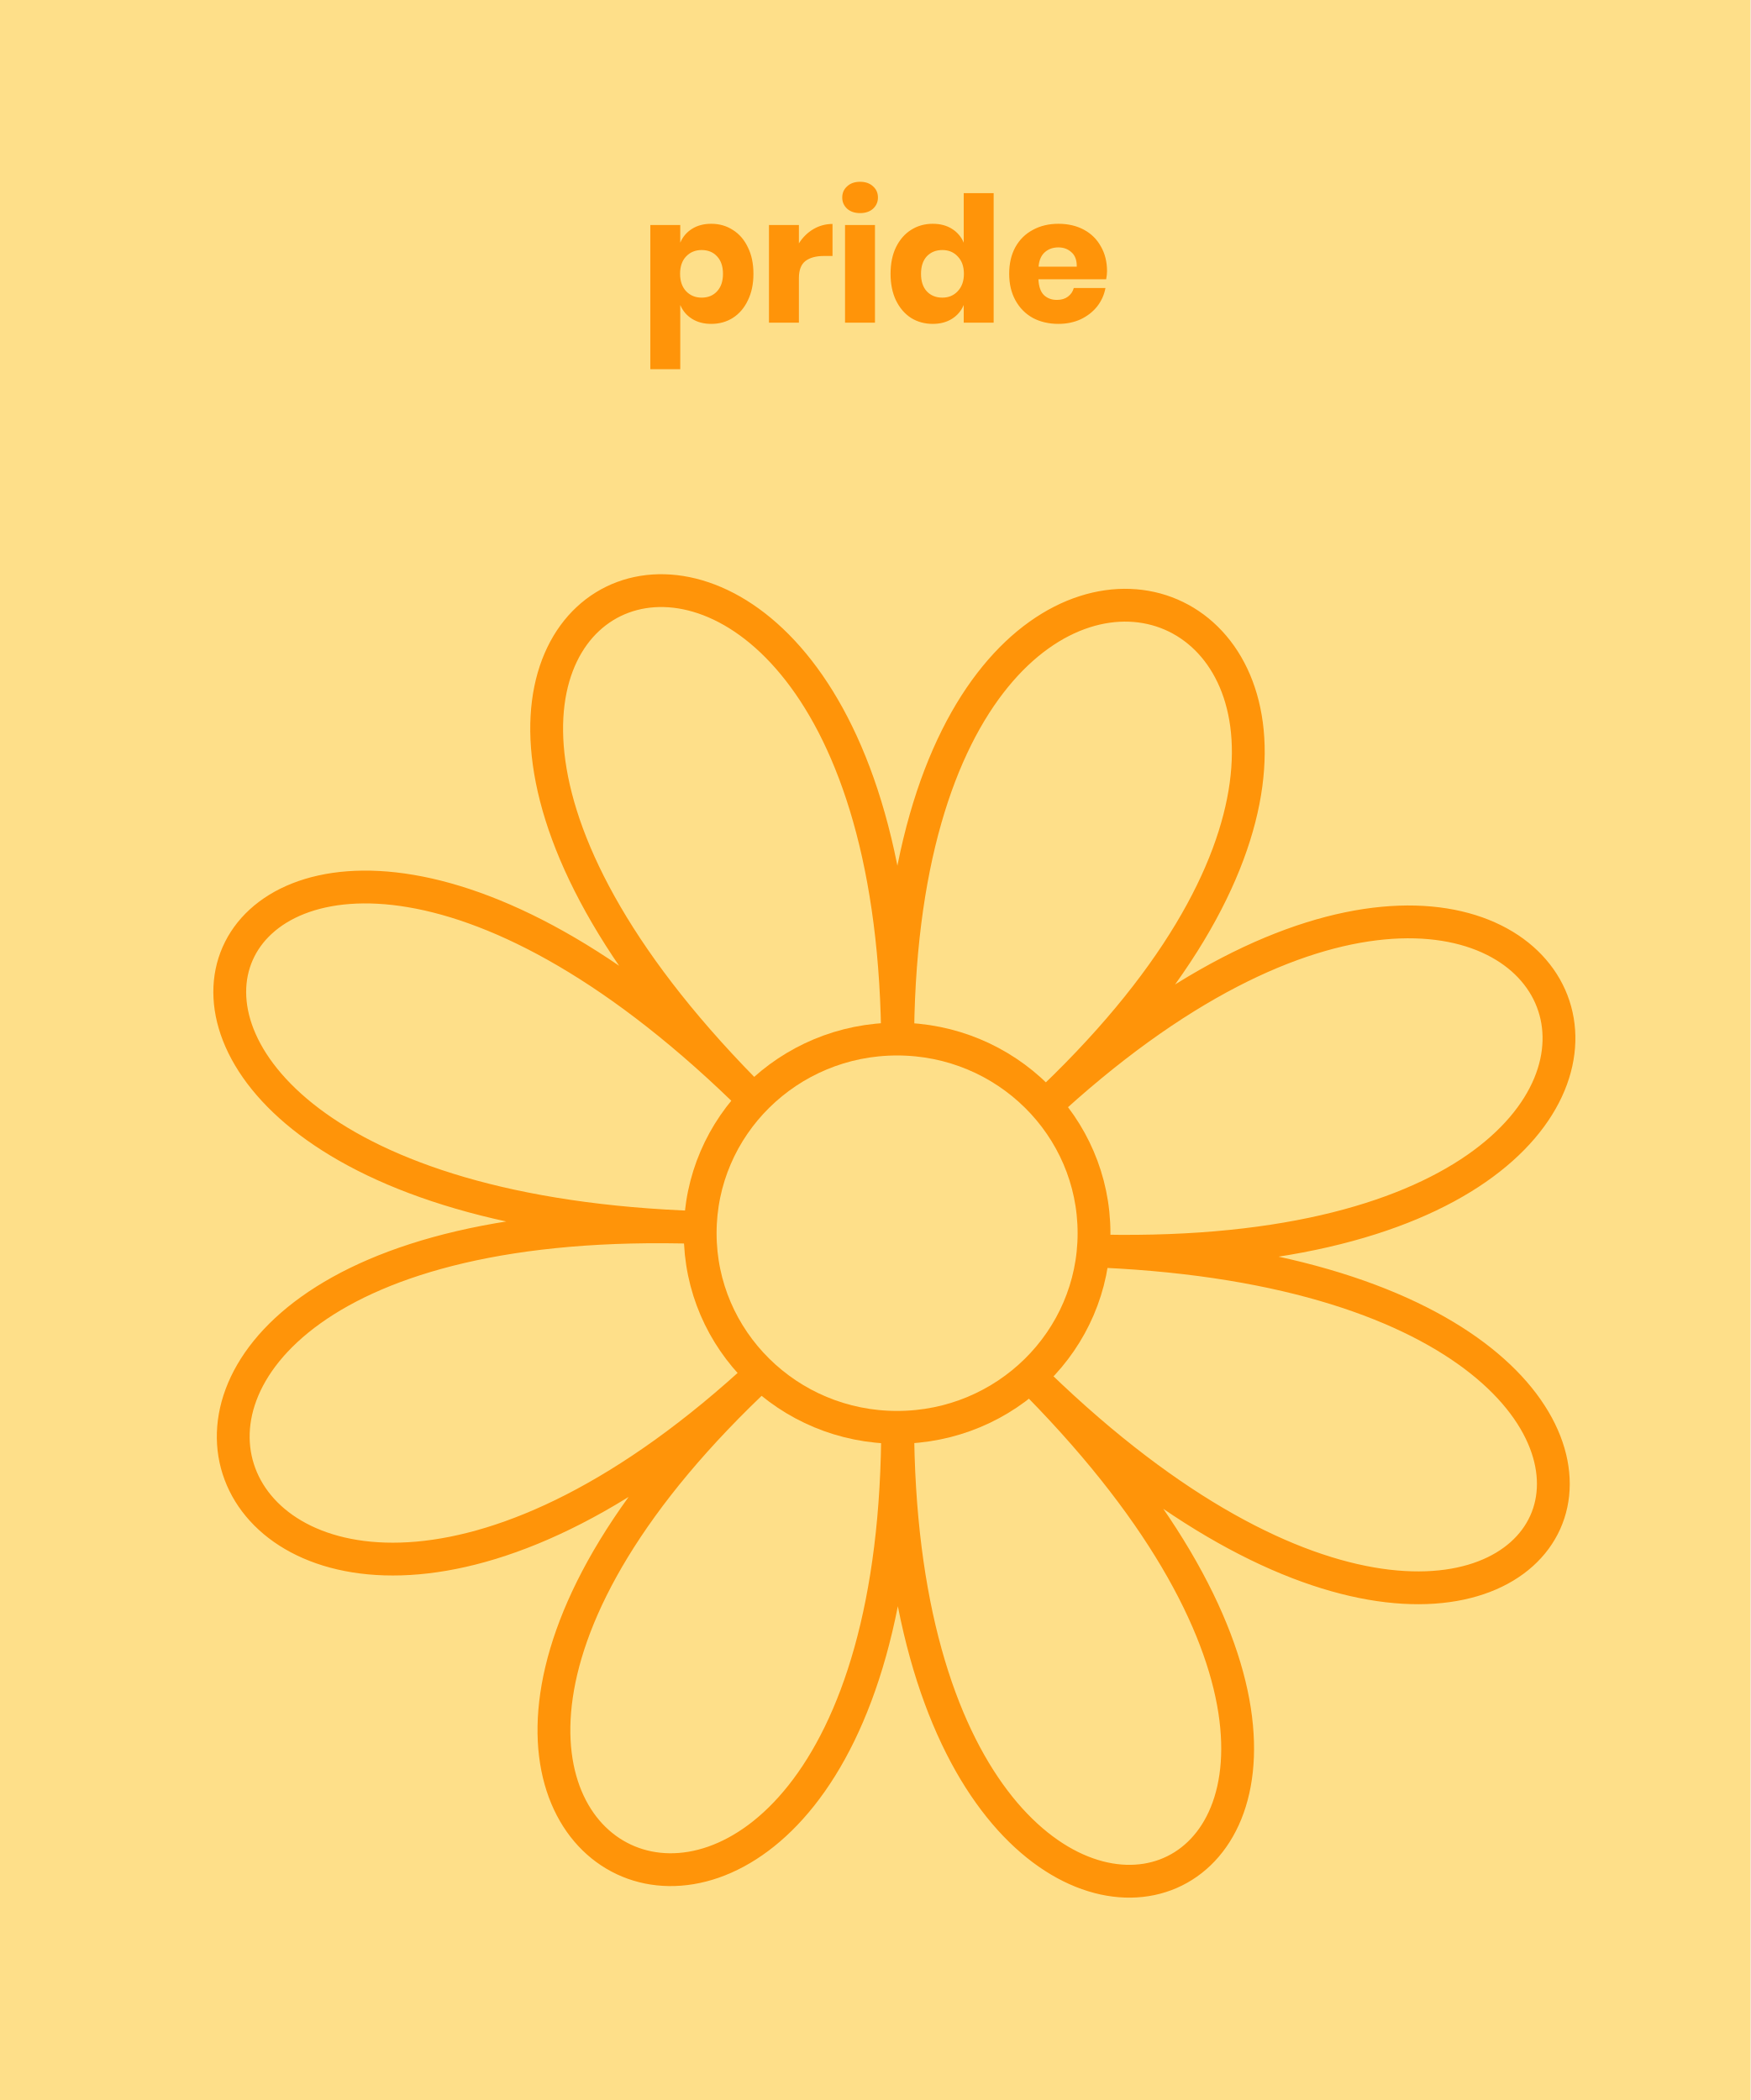
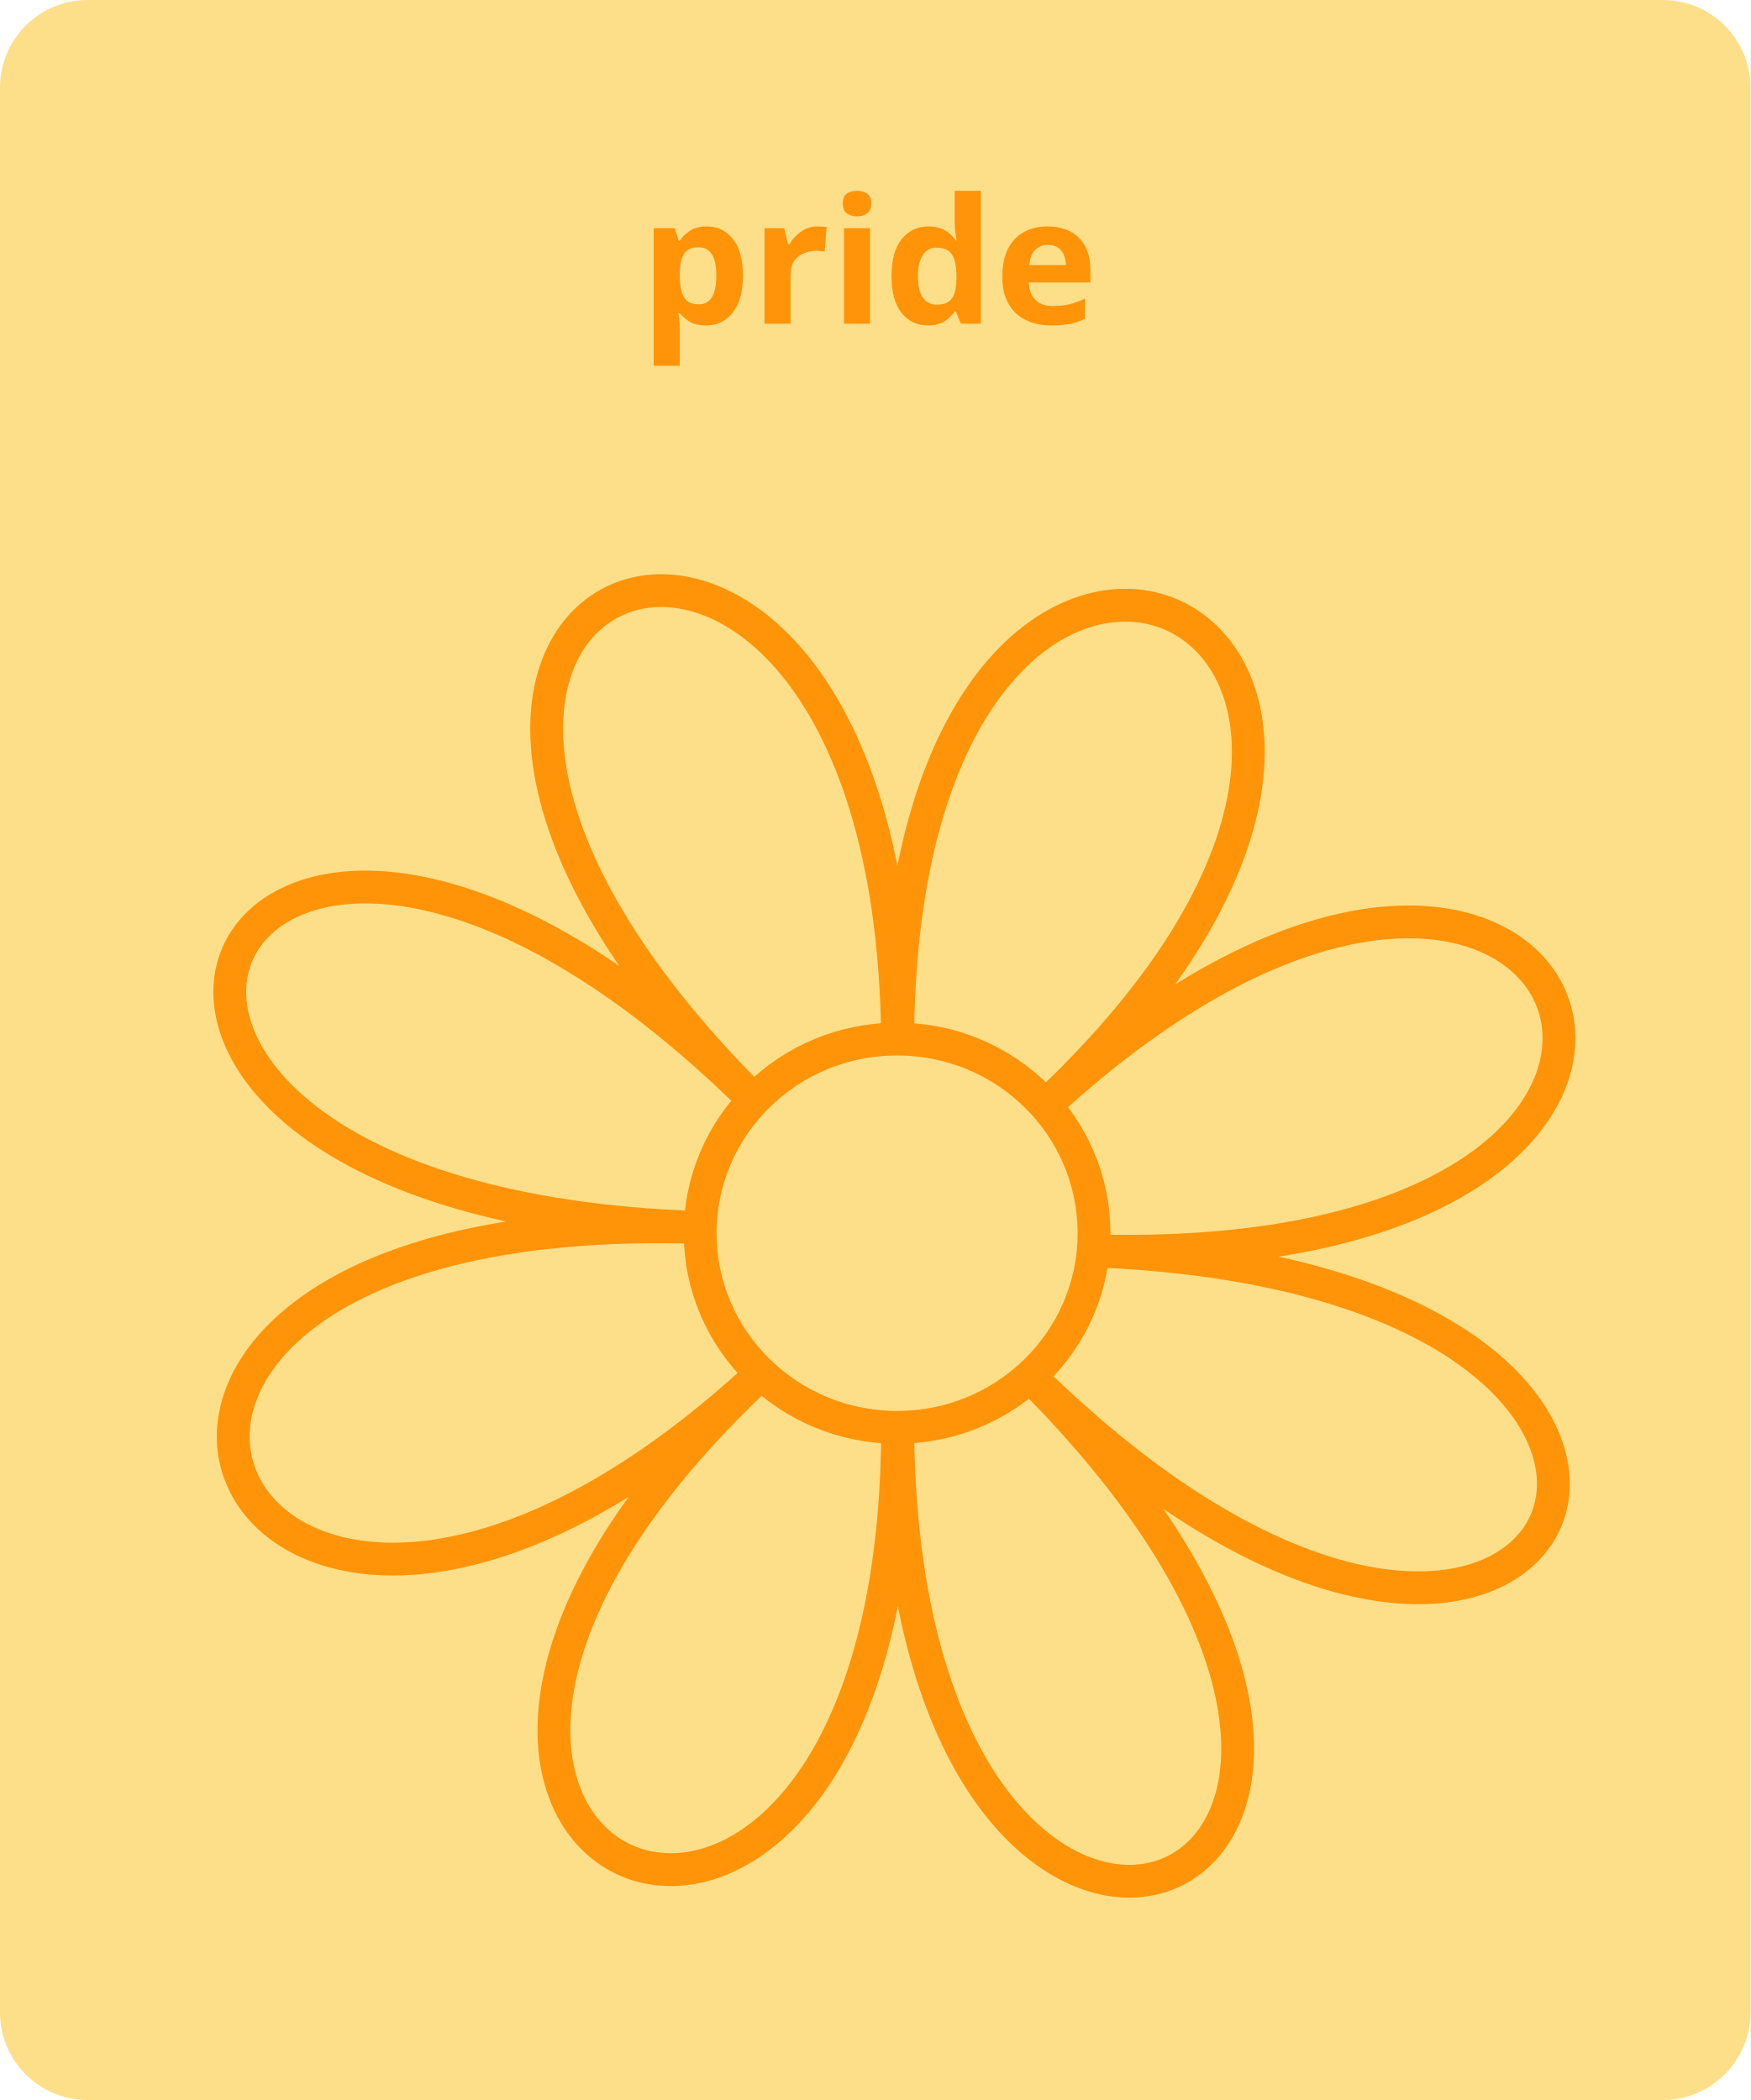
<svg xmlns="http://www.w3.org/2000/svg" width="320" height="384" viewBox="0 0 320 384" fill="none">
-   <rect width="320" height="384" fill="#FEDF89" />
-   <path d="M130.024 40.92C131.496 40.92 132.808 41.293 133.96 42.04C135.133 42.765 136.051 43.821 136.712 45.208C137.395 46.573 137.736 48.195 137.736 50.072C137.736 51.928 137.395 53.549 136.712 54.936C136.051 56.323 135.133 57.389 133.96 58.136C132.808 58.861 131.496 59.224 130.024 59.224C128.659 59.224 127.485 58.915 126.504 58.296C125.523 57.677 124.808 56.835 124.36 55.768V67.512H118.888V41.144H124.36V44.376C124.808 43.309 125.523 42.467 126.504 41.848C127.485 41.229 128.659 40.92 130.024 40.92ZM128.264 45.72C127.112 45.72 126.163 46.115 125.416 46.904C124.691 47.672 124.328 48.728 124.328 50.072C124.328 51.395 124.691 52.451 125.416 53.24C126.163 54.029 127.112 54.424 128.264 54.424C129.437 54.424 130.376 54.04 131.08 53.272C131.805 52.504 132.168 51.437 132.168 50.072C132.168 48.707 131.805 47.64 131.08 46.872C130.376 46.104 129.437 45.72 128.264 45.72ZM146.047 44.504C146.73 43.416 147.605 42.552 148.671 41.912C149.759 41.272 150.933 40.952 152.191 40.952V46.808H150.623C149.173 46.808 148.042 47.117 147.231 47.736C146.442 48.355 146.047 49.4 146.047 50.872V59H140.575V41.144H146.047V44.504ZM153.97 36.12C153.97 35.288 154.268 34.605 154.866 34.072C155.463 33.517 156.252 33.24 157.234 33.24C158.215 33.24 159.004 33.517 159.602 34.072C160.199 34.605 160.498 35.288 160.498 36.12C160.498 36.931 160.199 37.613 159.602 38.168C159.004 38.701 158.215 38.968 157.234 38.968C156.252 38.968 155.463 38.701 154.866 38.168C154.268 37.613 153.97 36.931 153.97 36.12ZM159.954 41.144V59H154.482V41.144H159.954ZM170.516 40.92C171.881 40.92 173.054 41.229 174.036 41.848C175.017 42.467 175.732 43.309 176.18 44.376V35.32H181.652V59H176.18V55.768C175.732 56.835 175.017 57.677 174.036 58.296C173.054 58.915 171.881 59.224 170.516 59.224C169.044 59.224 167.721 58.861 166.548 58.136C165.396 57.389 164.478 56.323 163.796 54.936C163.134 53.549 162.804 51.928 162.804 50.072C162.804 48.195 163.134 46.573 163.796 45.208C164.478 43.821 165.396 42.765 166.548 42.04C167.721 41.293 169.044 40.92 170.516 40.92ZM172.276 45.72C171.102 45.72 170.153 46.104 169.428 46.872C168.724 47.64 168.372 48.707 168.372 50.072C168.372 51.437 168.724 52.504 169.428 53.272C170.153 54.04 171.102 54.424 172.276 54.424C173.428 54.424 174.366 54.029 175.092 53.24C175.838 52.451 176.212 51.395 176.212 50.072C176.212 48.728 175.838 47.672 175.092 46.904C174.366 46.115 173.428 45.72 172.276 45.72ZM202.379 49.592C202.379 50.04 202.326 50.531 202.219 51.064H189.835C189.899 52.408 190.241 53.379 190.859 53.976C191.478 54.552 192.267 54.84 193.227 54.84C194.038 54.84 194.71 54.637 195.243 54.232C195.777 53.827 196.129 53.304 196.299 52.664H202.091C201.857 53.923 201.345 55.053 200.555 56.056C199.766 57.037 198.763 57.816 197.547 58.392C196.331 58.947 194.977 59.224 193.483 59.224C191.734 59.224 190.177 58.861 188.811 58.136C187.467 57.389 186.411 56.323 185.643 54.936C184.875 53.549 184.491 51.928 184.491 50.072C184.491 48.195 184.865 46.573 185.611 45.208C186.379 43.821 187.446 42.765 188.811 42.04C190.177 41.293 191.734 40.92 193.483 40.92C195.254 40.92 196.811 41.283 198.155 42.008C199.499 42.733 200.534 43.757 201.259 45.08C202.006 46.381 202.379 47.885 202.379 49.592ZM196.843 48.76C196.865 47.587 196.545 46.712 195.883 46.136C195.243 45.539 194.443 45.24 193.483 45.24C192.481 45.24 191.649 45.539 190.987 46.136C190.326 46.733 189.953 47.608 189.867 48.76H196.843Z" fill="#FF9409" />
-   <path d="M190.311 202.9C288.945 111.036 163.828 57.113 164.101 191.652C163.828 57.113 39.072 103.115 138.197 201.494C39.127 103.115 -11.964 219.898 127.869 224.459C-11.964 219.844 40.779 342.807 139.468 250.888C40.833 342.752 164.373 394.616 164.101 260.077C164.373 394.616 286.619 349.268 187.494 250.888C286.564 349.268 338.124 233.237 198.292 228.677C338.124 233.292 289 110.982 190.311 202.9Z" stroke="#FF9409" stroke-width="6" stroke-miterlimit="10" />
-   <path d="M164 190C183.919 190 200 205.93 200 225.5C200 245.07 183.919 261 164 261C144.081 261 128 245.07 128 225.5C128 205.93 144.081 190 164 190Z" stroke="#FF9409" stroke-width="6" />
+   <rect width="320" height="384" fill="white" />
+   <g id="pride">
+     <rect width="320" height="384" rx="16" fill="#FEDF89" />
+     <text id="pride_2" fill="#FF9409" xml:space="preserve" style="white-space: pre" font-family="Poppins" font-size="32" font-weight="bold" letter-spacing="0em">
+       <tspan x="117" y="59.2">pride</tspan>
+     </text>
+     <path id="Vector" d="M190.311 202.9C288.945 111.036 163.828 57.113 164.101 191.652C163.828 57.113 39.072 103.115 138.197 201.494C39.127 103.115 -11.964 219.898 127.869 224.459C-11.964 219.844 40.779 342.807 139.468 250.888C40.833 342.752 164.373 394.616 164.101 260.077C164.373 394.616 286.619 349.268 187.494 250.888C286.564 349.268 338.124 233.237 198.292 228.677C338.124 233.292 289 110.982 190.311 202.9Z" stroke="#FF9409" stroke-width="6" stroke-miterlimit="10" />
+     <path id="Ellipse" d="M164 190C183.919 190 200 205.93 200 225.5C200 245.07 183.919 261 164 261C144.081 261 128 245.07 128 225.5C128 205.93 144.081 190 164 190Z" stroke="#FF9409" stroke-width="6" />
+   </g>
</svg>
